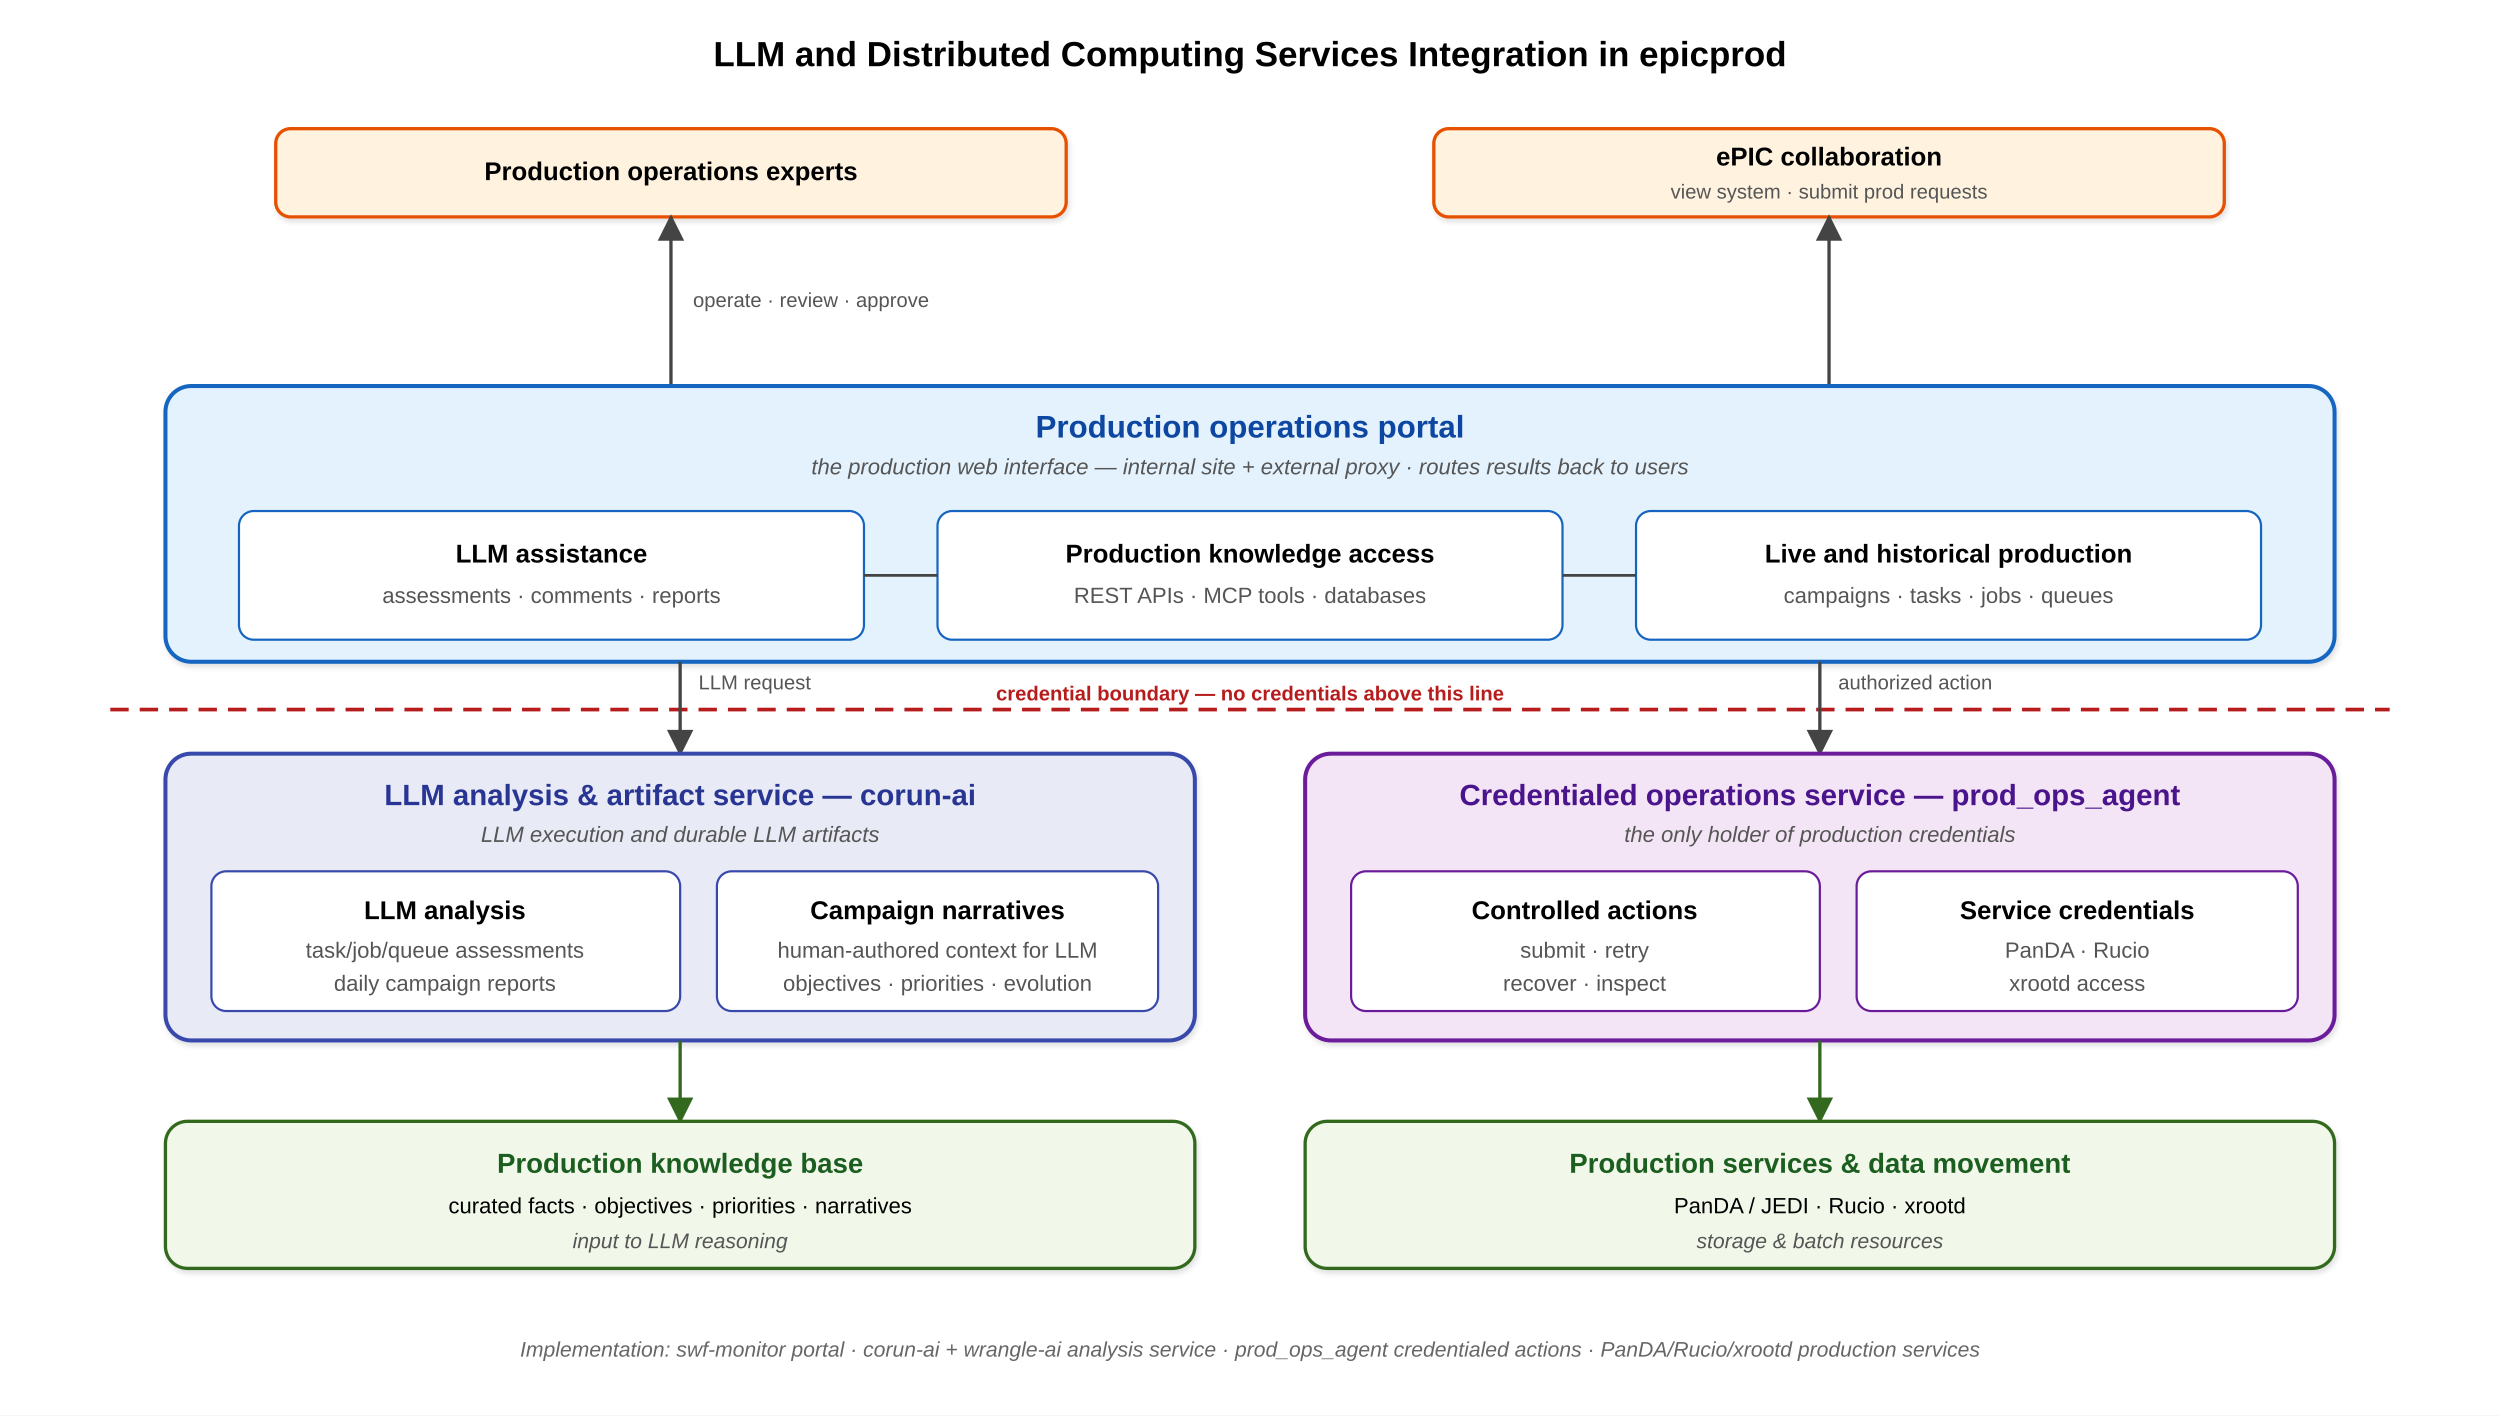
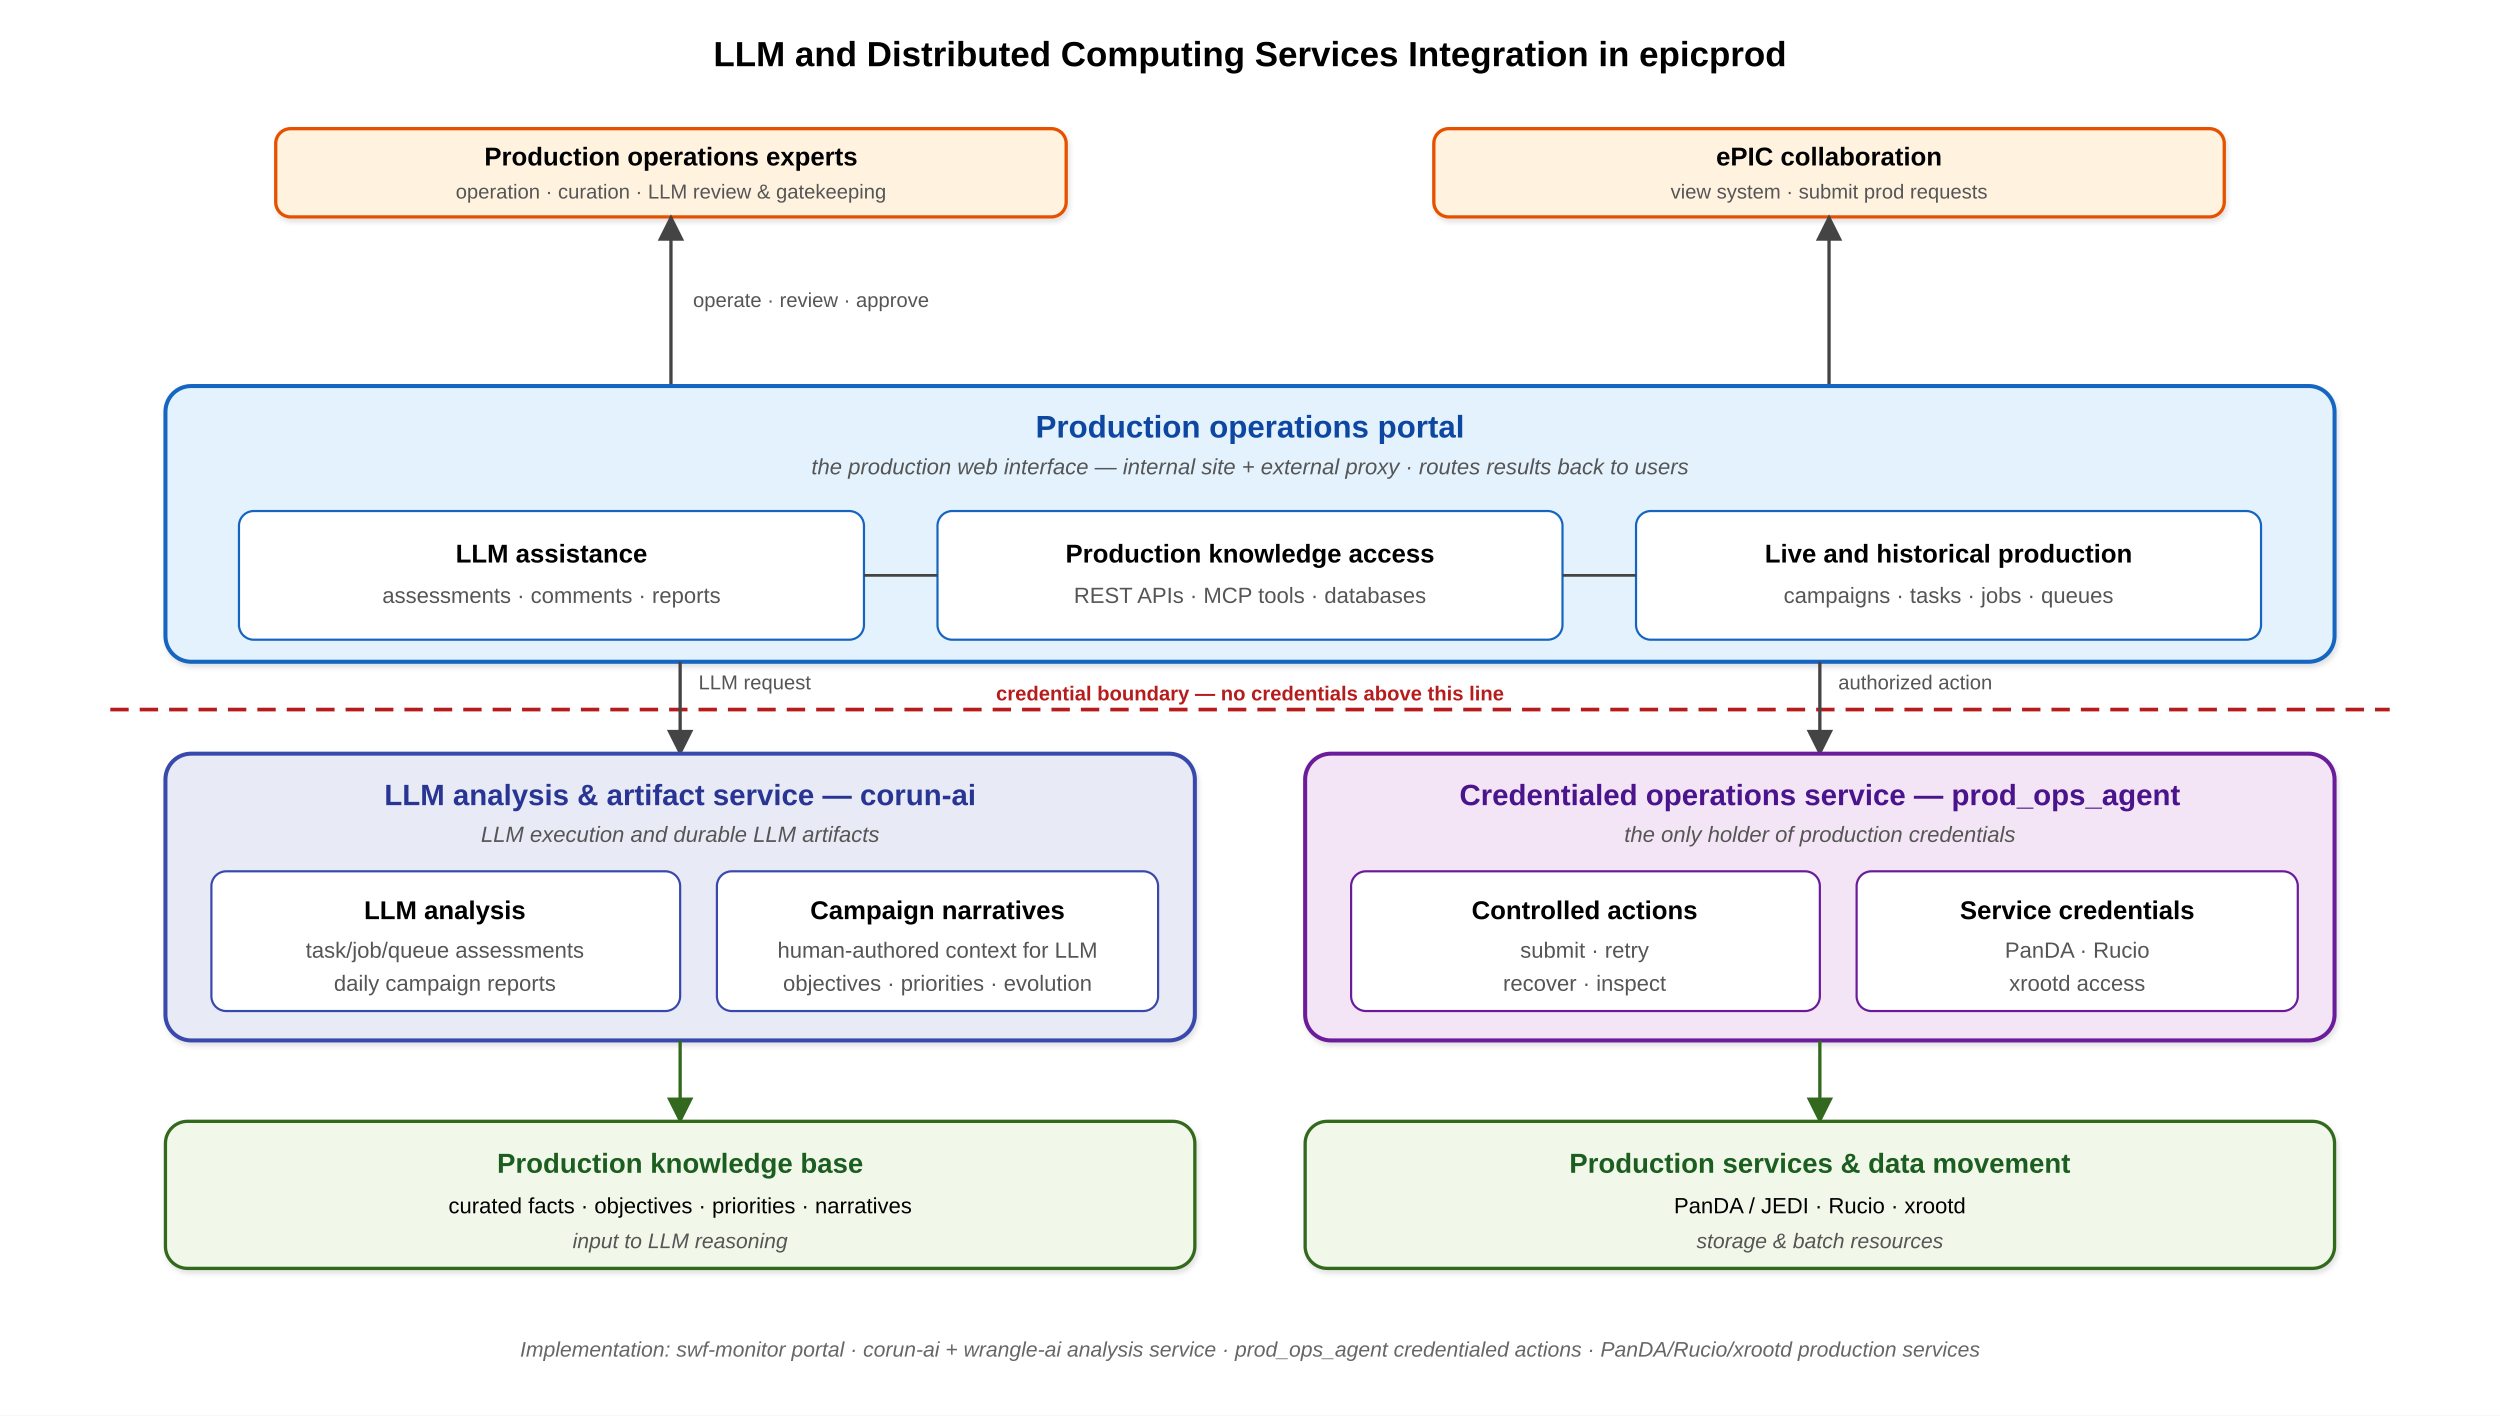
<svg xmlns="http://www.w3.org/2000/svg" viewBox="0 0 1360 770" font-family="Arial, Helvetica, sans-serif" font-size="14">
  <defs>
    <marker id="arrow" viewBox="0 0 10 10" refX="9" refY="5" markerWidth="8" markerHeight="8" orient="auto">
      <path d="M0,0 L10,5 L0,10 z" fill="#444" />
    </marker>
    <marker id="arrow-green" viewBox="0 0 10 10" refX="9" refY="5" markerWidth="8" markerHeight="8" orient="auto">
      <path d="M0,0 L10,5 L0,10 z" fill="#33691e" />
    </marker>
    <marker id="arrow-pink" viewBox="0 0 10 10" refX="9" refY="5" markerWidth="9" markerHeight="9" orient="auto">
      <path d="M0,0 L10,5 L0,10 z" fill="#ad1457" />
    </marker>
    <filter id="shadow" x="-10%" y="-10%" width="120%" height="120%">
      <feDropShadow dx="1" dy="2" stdDeviation="1.5" flood-opacity="0.12" />
    </filter>
  </defs>
  <rect width="1360" height="770" fill="#ffffff" />
  <text x="680" y="36" text-anchor="middle" font-size="19" font-weight="bold">LLM and Distributed Computing Services Integration in epicprod</text>
  <rect x="150" y="70" width="430" height="48" rx="8" fill="#fff3e0" stroke="#e65100" stroke-width="1.8" filter="url(#shadow)" />
-   <text x="365" y="98" text-anchor="middle" font-weight="bold" font-size="14">Production operations experts</text>
+   <text x="365" y="90" text-anchor="middle" font-weight="bold" font-size="14">Production operations experts</text>
+   <text x="365" y="108" text-anchor="middle" font-size="11" fill="#555">operation · curation · LLM review &amp; gatekeeping</text>
  <rect x="780" y="70" width="430" height="48" rx="8" fill="#fff3e0" stroke="#e65100" stroke-width="1.8" filter="url(#shadow)" />
  <text x="995" y="90" text-anchor="middle" font-weight="bold" font-size="14">ePIC collaboration</text>
  <text x="995" y="108" text-anchor="middle" font-size="11" fill="#555">view system · submit prod requests</text>
  <line x1="365" y1="210" x2="365" y2="118" stroke="#444" stroke-width="1.8" marker-end="url(#arrow)" />
  <text x="377" y="167" text-anchor="start" font-size="11" fill="#555">operate · review · approve</text>
  <line x1="995" y1="210" x2="995" y2="118" stroke="#444" stroke-width="1.8" marker-end="url(#arrow)" />
  <rect x="90" y="210" width="1180" height="150" rx="14" fill="#e3f2fd" stroke="#1565c0" stroke-width="2.2" filter="url(#shadow)" />
  <text x="680" y="238" text-anchor="middle" font-weight="bold" font-size="17" fill="#0d47a1">Production operations portal</text>
  <text x="680" y="258" text-anchor="middle" font-size="12" font-style="italic" fill="#555">the production web interface — internal site + external proxy · routes results back to users</text>
  <rect x="130" y="278" width="340" height="70" rx="8" fill="#ffffff" stroke="#1565c0" stroke-width="1.2" />
  <text x="300" y="306" text-anchor="middle" font-weight="bold" font-size="14">LLM assistance</text>
  <text x="300" y="328" text-anchor="middle" font-size="12" fill="#555">assessments · comments · reports</text>
  <rect x="510" y="278" width="340" height="70" rx="8" fill="#ffffff" stroke="#1565c0" stroke-width="1.2" />
  <text x="680" y="306" text-anchor="middle" font-weight="bold" font-size="14">Production knowledge access</text>
  <text x="680" y="328" text-anchor="middle" font-size="12" fill="#555">REST APIs · MCP tools · databases</text>
  <rect x="890" y="278" width="340" height="70" rx="8" fill="#ffffff" stroke="#1565c0" stroke-width="1.2" />
  <text x="1060" y="306" text-anchor="middle" font-weight="bold" font-size="14">Live and historical production</text>
  <text x="1060" y="328" text-anchor="middle" font-size="12" fill="#555">campaigns · tasks · jobs · queues</text>
  <line x1="470" y1="313" x2="510" y2="313" stroke="#444" stroke-width="1.5" />
  <line x1="850" y1="313" x2="890" y2="313" stroke="#444" stroke-width="1.5" />
  <line x1="60" y1="386" x2="1300" y2="386" stroke="#b71c1c" stroke-width="2" stroke-dasharray="10 6" />
  <text x="680" y="381" text-anchor="middle" font-size="11" font-weight="bold" fill="#b71c1c">credential boundary — no credentials above this line</text>
  <line x1="370" y1="360" x2="370" y2="410" stroke="#444" stroke-width="1.8" marker-end="url(#arrow)" />
  <text x="380" y="375" font-size="11" fill="#555">LLM request</text>
  <line x1="990" y1="360" x2="990" y2="410" stroke="#444" stroke-width="1.8" marker-end="url(#arrow)" />
  <text x="1000" y="375" font-size="11" fill="#555">authorized action</text>
  <rect x="90" y="410" width="560" height="156" rx="14" fill="#e8eaf6" stroke="#3949ab" stroke-width="2.2" filter="url(#shadow)" />
  <text x="370" y="438" text-anchor="middle" font-weight="bold" font-size="16" fill="#283593">LLM analysis &amp; artifact service — corun-ai</text>
  <text x="370" y="458" text-anchor="middle" font-size="12" font-style="italic" fill="#555">LLM execution and durable LLM artifacts</text>
  <rect x="115" y="474" width="255" height="76" rx="8" fill="#ffffff" stroke="#3949ab" stroke-width="1.2" />
  <text x="242" y="500" text-anchor="middle" font-weight="bold" font-size="14">LLM analysis</text>
  <text x="242" y="521" text-anchor="middle" font-size="12" fill="#555">task/job/queue assessments</text>
  <text x="242" y="539" text-anchor="middle" font-size="12" fill="#555">daily campaign reports</text>
  <rect x="390" y="474" width="240" height="76" rx="8" fill="#ffffff" stroke="#3949ab" stroke-width="1.2" />
  <text x="510" y="500" text-anchor="middle" font-weight="bold" font-size="14">Campaign narratives</text>
  <text x="510" y="521" text-anchor="middle" font-size="12" fill="#555">human-authored context for LLM</text>
  <text x="510" y="539" text-anchor="middle" font-size="12" fill="#555">objectives · priorities · evolution</text>
  <rect x="710" y="410" width="560" height="156" rx="14" fill="#f3e5f5" stroke="#6a1b9a" stroke-width="2.2" filter="url(#shadow)" />
  <text x="990" y="438" text-anchor="middle" font-weight="bold" font-size="16" fill="#4a148c">Credentialed operations service — prod_ops_agent</text>
  <text x="990" y="458" text-anchor="middle" font-size="12" font-style="italic" fill="#555">the only holder of production credentials</text>
  <rect x="735" y="474" width="255" height="76" rx="8" fill="#ffffff" stroke="#6a1b9a" stroke-width="1.2" />
  <text x="862" y="500" text-anchor="middle" font-weight="bold" font-size="14">Controlled actions</text>
  <text x="862" y="521" text-anchor="middle" font-size="12" fill="#555">submit · retry</text>
  <text x="862" y="539" text-anchor="middle" font-size="12" fill="#555">recover · inspect</text>
  <rect x="1010" y="474" width="240" height="76" rx="8" fill="#ffffff" stroke="#6a1b9a" stroke-width="1.2" />
  <text x="1130" y="500" text-anchor="middle" font-weight="bold" font-size="14">Service credentials</text>
  <text x="1130" y="521" text-anchor="middle" font-size="12" fill="#555">PanDA · Rucio</text>
  <text x="1130" y="539" text-anchor="middle" font-size="12" fill="#555">xrootd access</text>
  <line x1="370" y1="566" x2="370" y2="610" stroke="#33691e" stroke-width="1.8" marker-end="url(#arrow-green)" />
  <line x1="990" y1="566" x2="990" y2="610" stroke="#33691e" stroke-width="1.8" marker-end="url(#arrow-green)" />
  <rect x="90" y="610" width="560" height="80" rx="12" fill="#f1f8e9" stroke="#33691e" stroke-width="1.8" filter="url(#shadow)" />
  <text x="370" y="638" text-anchor="middle" font-weight="bold" font-size="15" fill="#1b5e20">Production knowledge base</text>
  <text x="370" y="660" text-anchor="middle" font-size="12">curated facts · objectives · priorities · narratives</text>
  <text x="370" y="679" text-anchor="middle" font-size="11.5" font-style="italic" fill="#555">input to LLM reasoning</text>
  <rect x="710" y="610" width="560" height="80" rx="12" fill="#f1f8e9" stroke="#33691e" stroke-width="1.8" filter="url(#shadow)" />
  <text x="990" y="638" text-anchor="middle" font-weight="bold" font-size="15" fill="#1b5e20">Production services &amp; data movement</text>
  <text x="990" y="660" text-anchor="middle" font-size="12">PanDA / JEDI · Rucio · xrootd</text>
  <text x="990" y="679" text-anchor="middle" font-size="11.5" font-style="italic" fill="#555">storage &amp; batch resources</text>
  <text x="680" y="738" text-anchor="middle" font-size="11.5" font-style="italic" fill="#666">Implementation: swf-monitor portal · corun-ai + wrangle-ai analysis service · prod_ops_agent credentialed actions · PanDA/Rucio/xrootd production services</text>
</svg>
